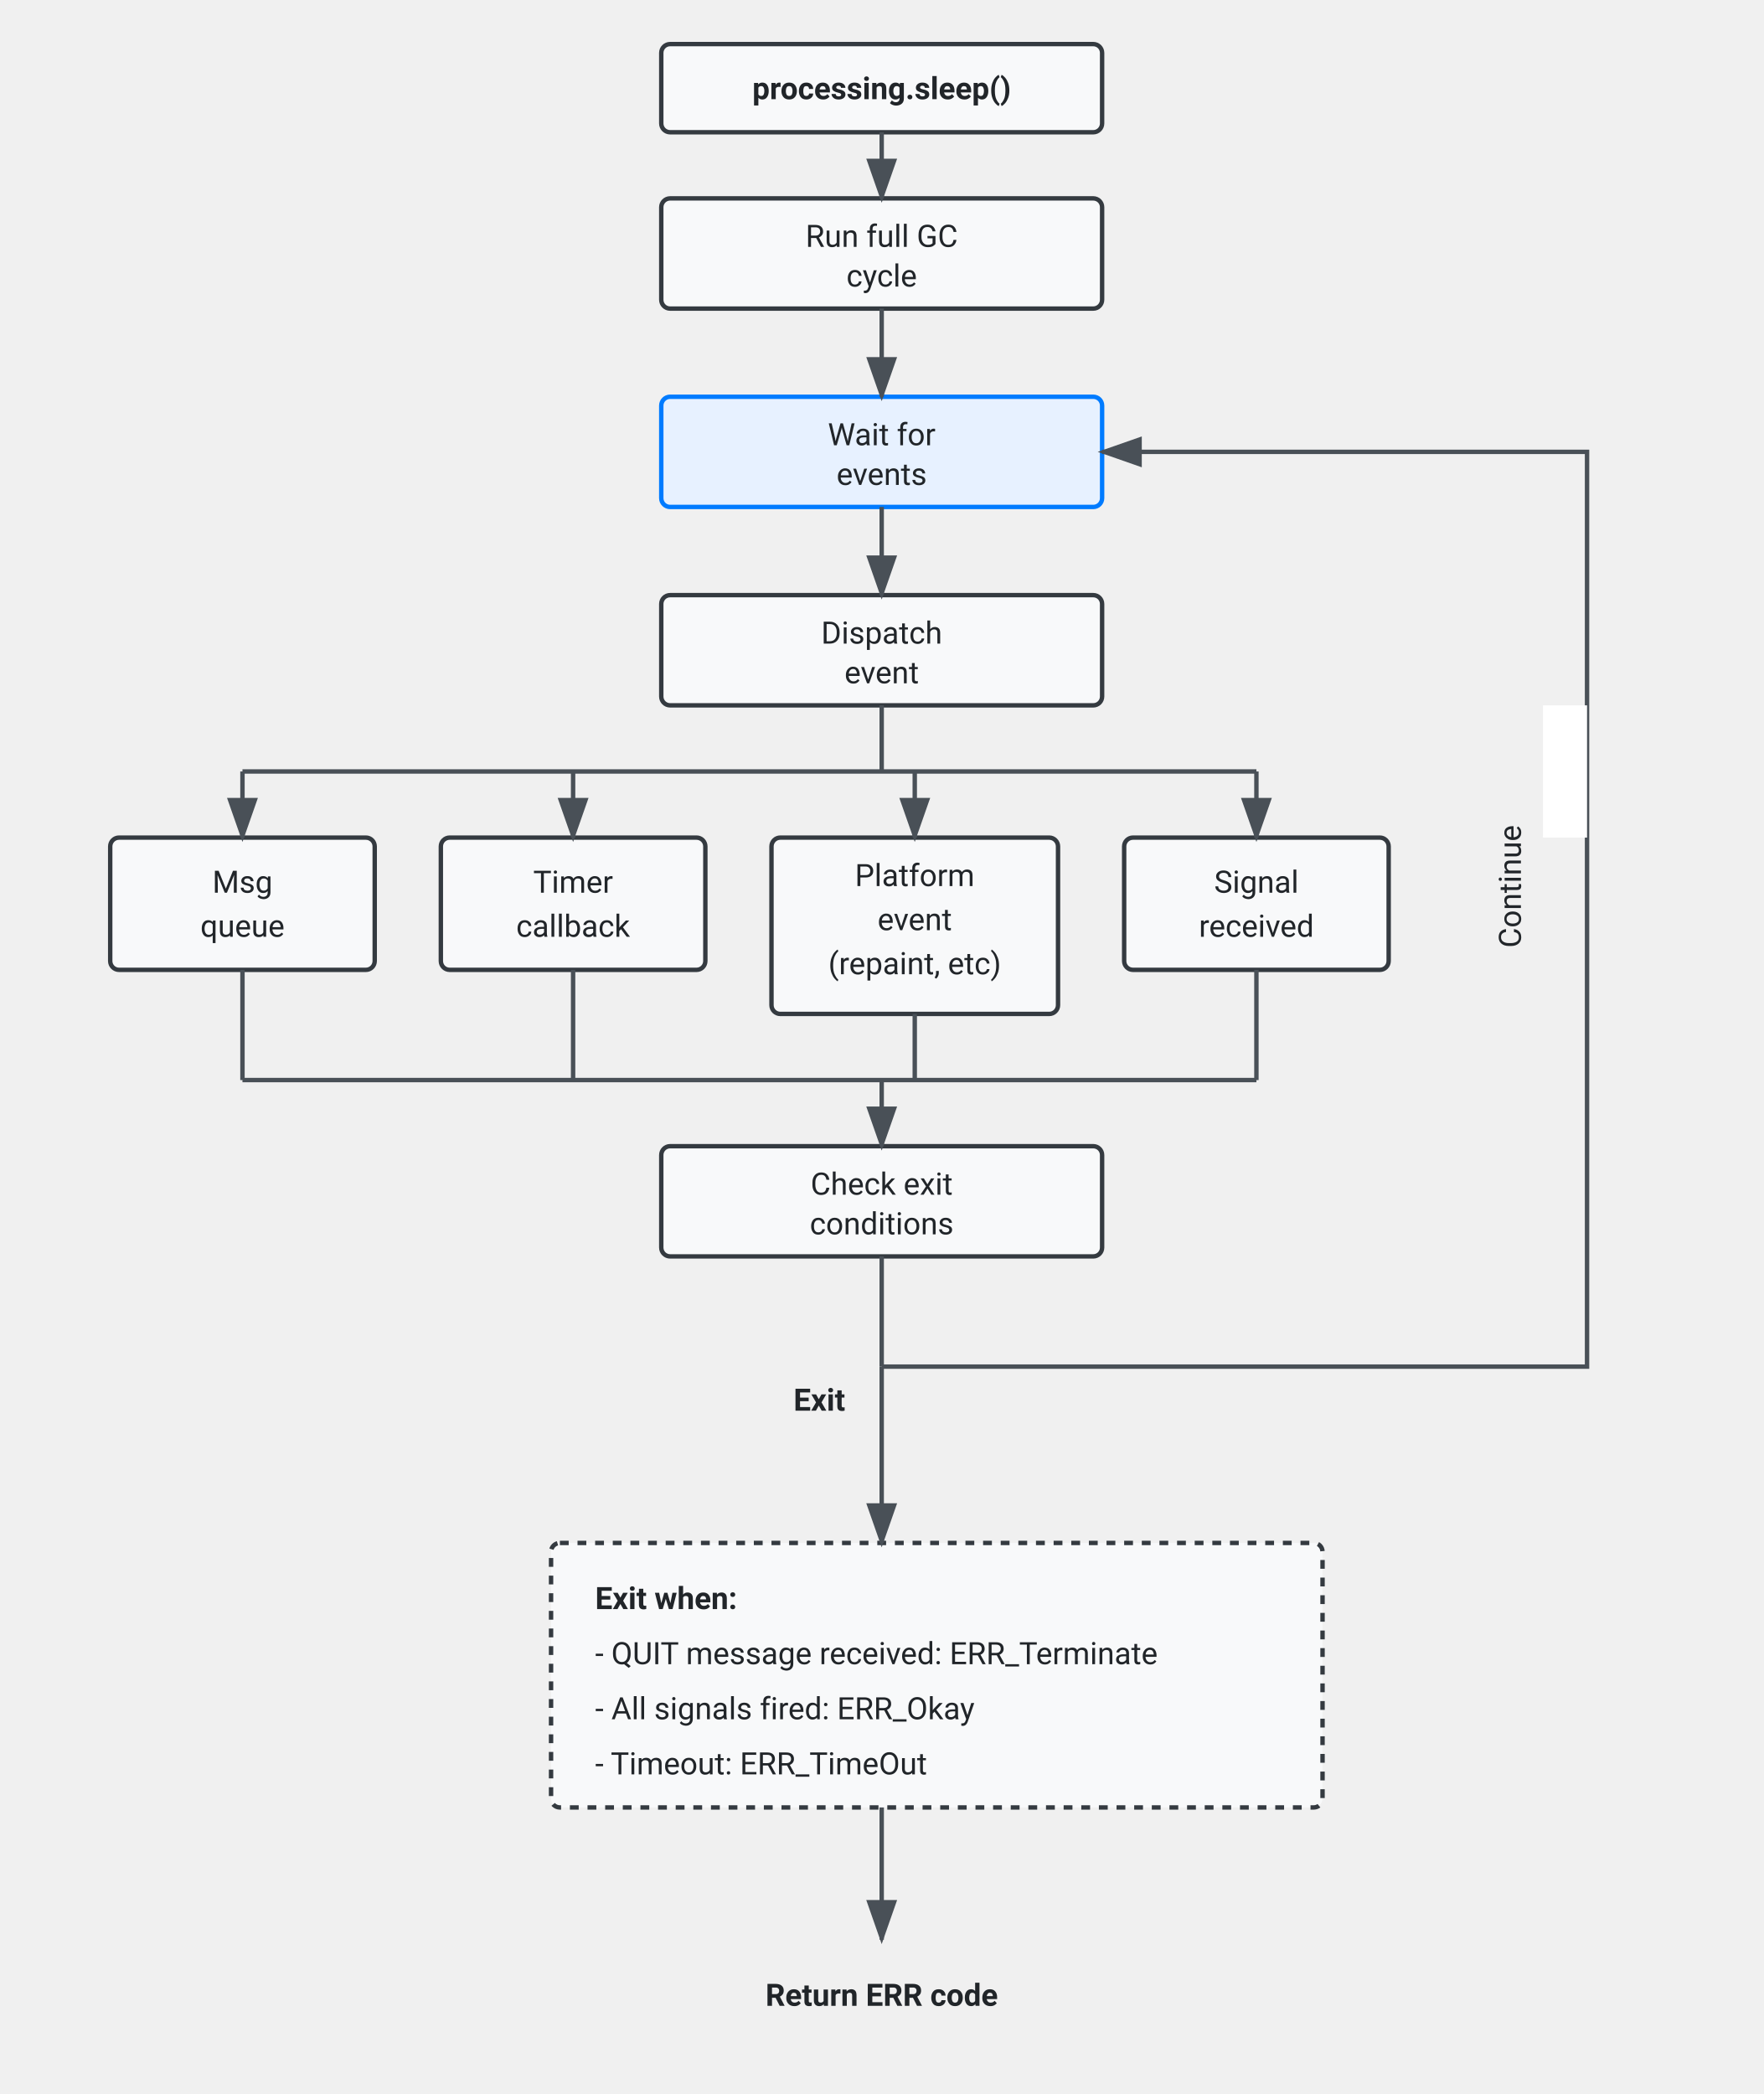
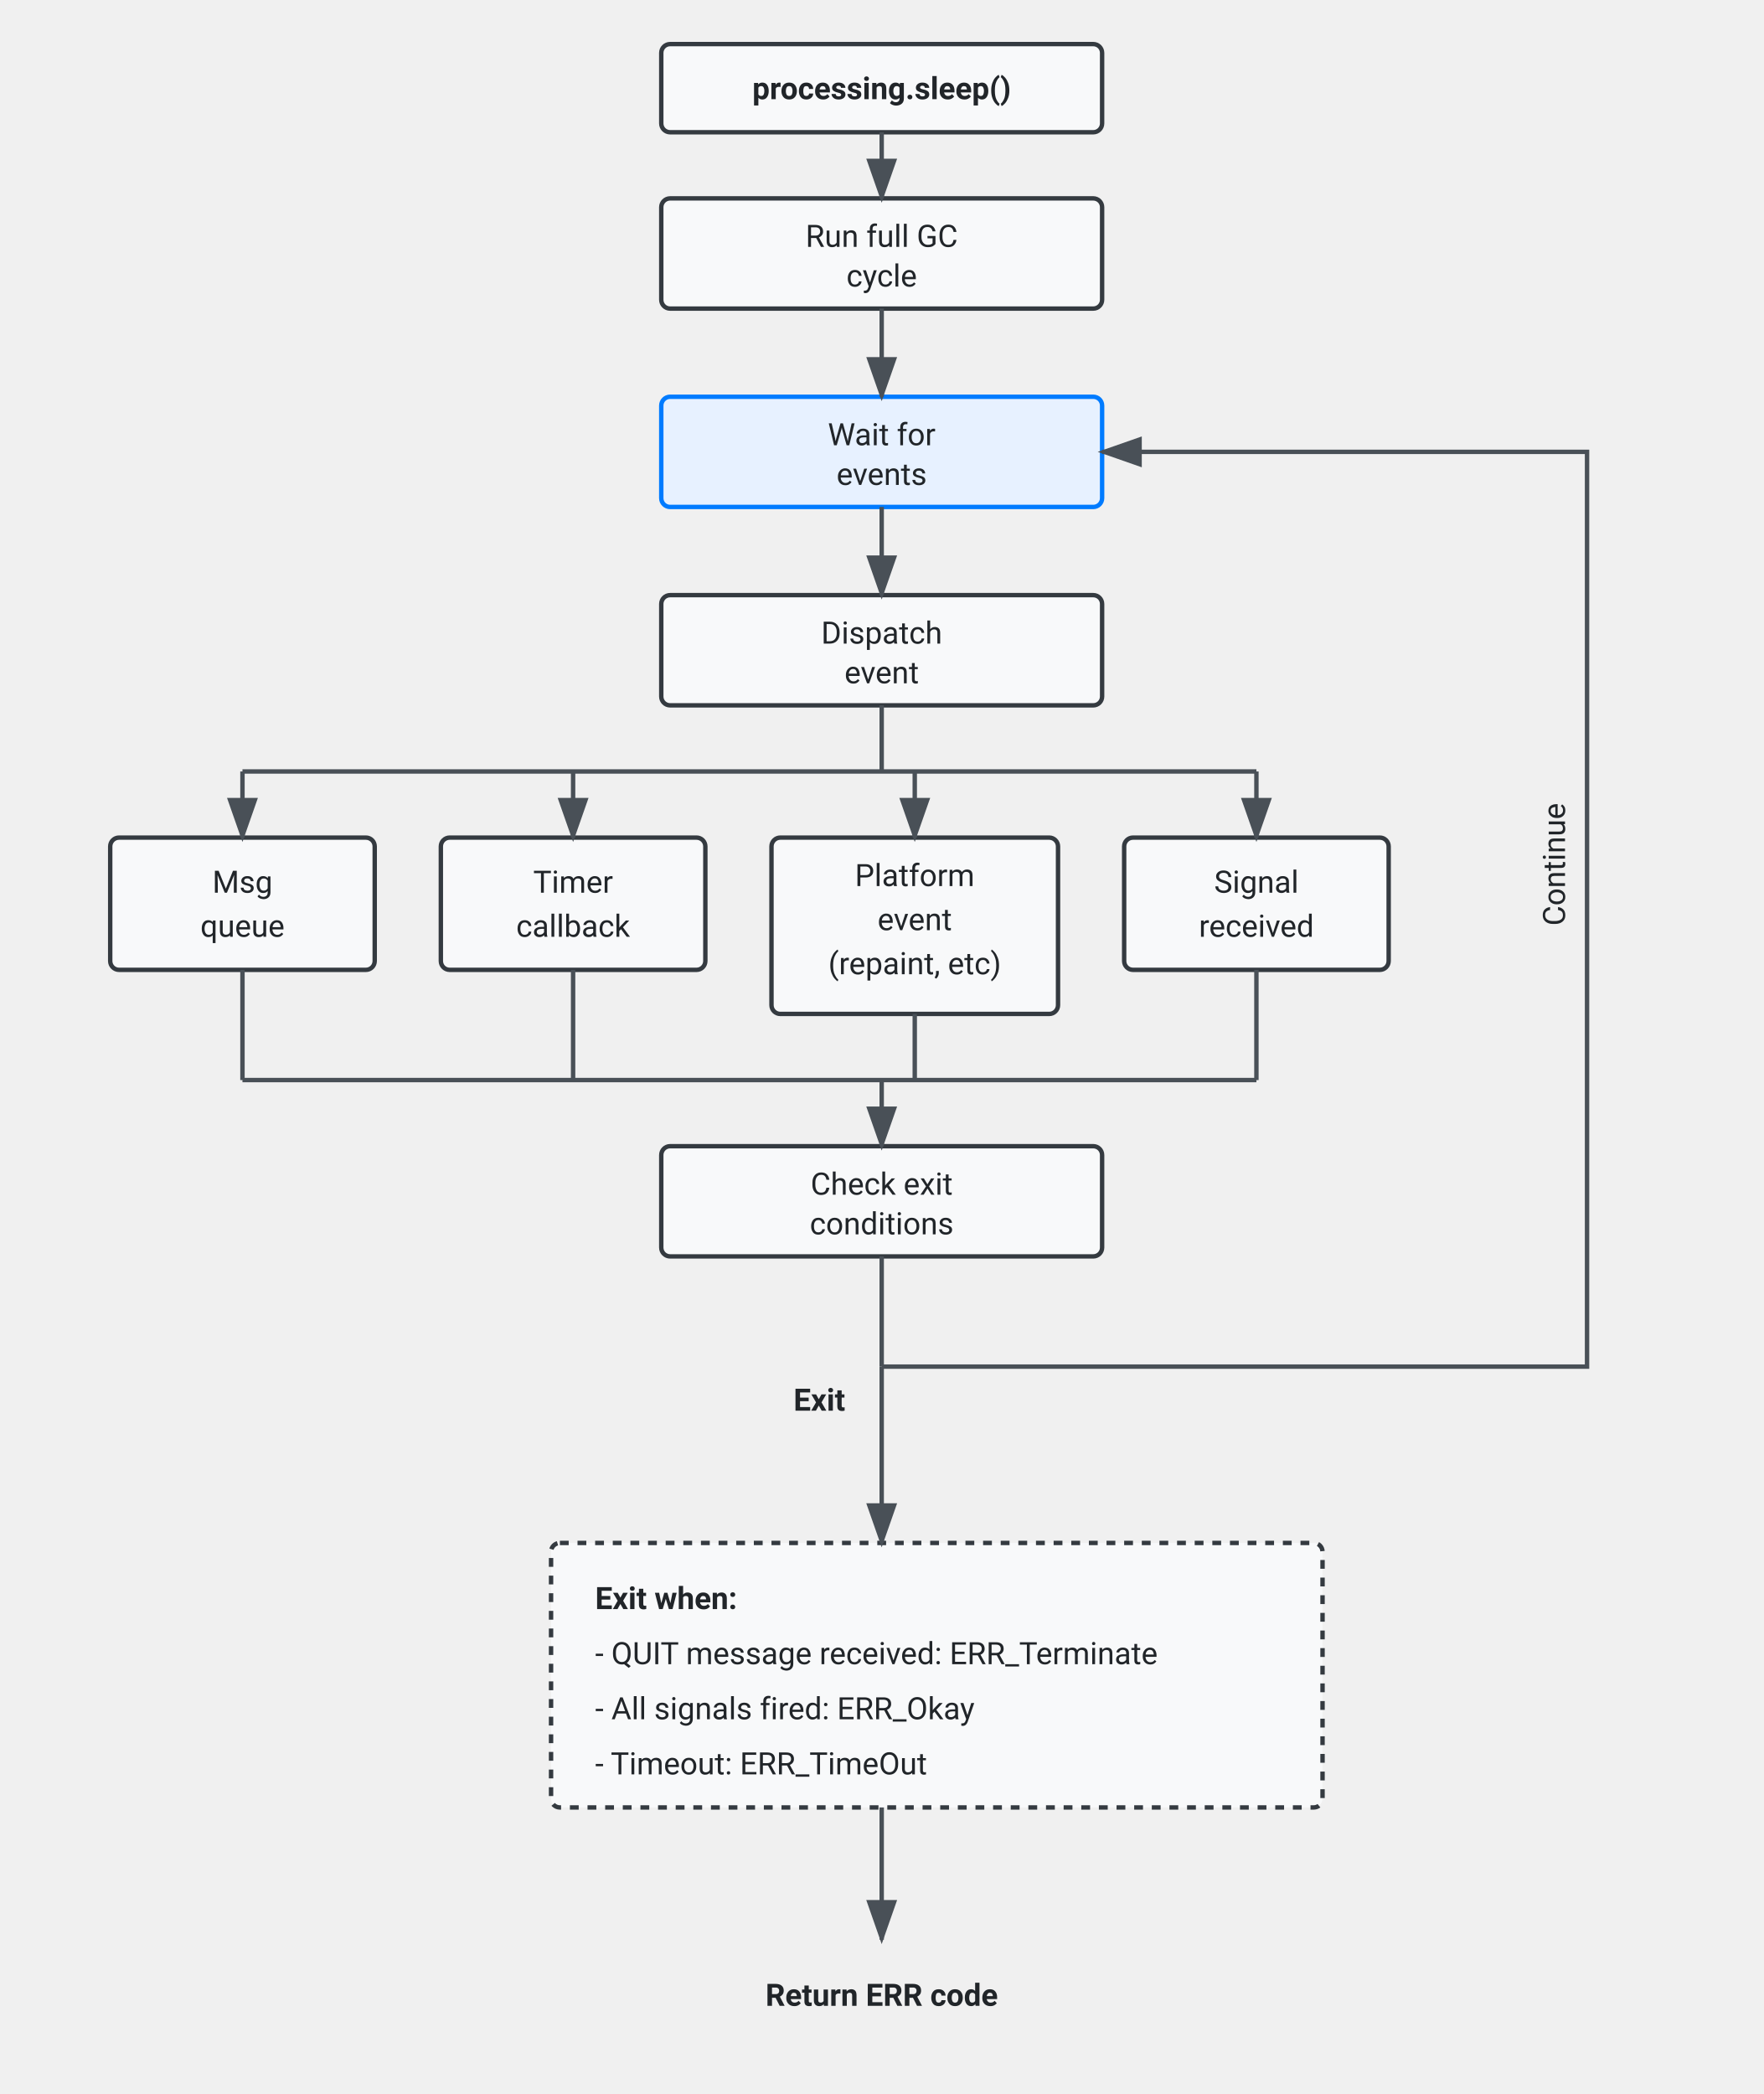
<svg xmlns="http://www.w3.org/2000/svg" viewBox="0 0 800 950">
  <style>
    .box { fill: #f8f9fa; stroke: #343a40; stroke-width: 2; rx: 4; }
    .highlight { fill: #e7f1ff; stroke: #007bff; stroke-width: 2; rx: 4; }
    .text { font-family: 'Segoe UI', Roboto, sans-serif; font-size: 14px; fill: #212529; }
    .text-bold { font-weight: bold; }
    .arrow { fill: none; stroke: #495057; stroke-width: 2; marker-end: url(#arrowhead); }
    .line { fill: none; stroke: #495057; stroke-width: 2; }
    .label-bg { fill: white; font-size: 12px; font-weight: bold; }
  </style>
  <defs>
    <marker id="arrowhead" markerWidth="10" markerHeight="7" refX="9" refY="3.5" orient="auto">
      <polygon points="0 0, 10 3.5, 0 7" fill="#495057" />
    </marker>
  </defs>
  <g transform="translate(300, 20)">
    <rect class="box" width="200" height="40" />
    <text x="100" y="25" text-anchor="middle" class="text text-bold">processing.sleep()</text>
  </g>
  <g transform="translate(300, 90)">
    <rect class="box" width="200" height="50" />
    <text x="100" y="22" text-anchor="middle" class="text">Run full GC</text>
    <text x="100" y="40" text-anchor="middle" class="text">cycle</text>
  </g>
  <g transform="translate(300, 180)">
    <rect class="highlight" width="200" height="50" id="wait-node" />
    <text x="100" y="22" text-anchor="middle" class="text">Wait for</text>
    <text x="100" y="40" text-anchor="middle" class="text">events</text>
  </g>
  <g transform="translate(300, 270)">
    <rect class="box" width="200" height="50" />
    <text x="100" y="22" text-anchor="middle" class="text">Dispatch</text>
    <text x="100" y="40" text-anchor="middle" class="text">event</text>
  </g>
  <g transform="translate(50, 380)">
    <rect class="box" width="120" height="60" />
    <text x="60" y="25" text-anchor="middle" class="text">Msg</text>
    <text x="60" y="45" text-anchor="middle" class="text">queue</text>
  </g>
  <g transform="translate(200, 380)">
    <rect class="box" width="120" height="60" />
    <text x="60" y="25" text-anchor="middle" class="text">Timer</text>
    <text x="60" y="45" text-anchor="middle" class="text">callback</text>
  </g>
  <g transform="translate(350, 380)">
    <rect class="box" width="130" height="80" />
    <text x="65" y="22" text-anchor="middle" class="text">Platform</text>
    <text x="65" y="42" text-anchor="middle" class="text">event</text>
    <text x="65" y="62" text-anchor="middle" class="text" font-size="11">(repaint, etc)</text>
  </g>
  <g transform="translate(510, 380)">
    <rect class="box" width="120" height="60" />
    <text x="60" y="25" text-anchor="middle" class="text">Signal</text>
    <text x="60" y="45" text-anchor="middle" class="text">received</text>
  </g>
  <g transform="translate(300, 520)">
    <rect class="box" width="200" height="50" />
    <text x="100" y="22" text-anchor="middle" class="text">Check exit</text>
    <text x="100" y="40" text-anchor="middle" class="text">conditions</text>
  </g>
  <g transform="translate(250, 700)">
    <rect class="box" width="350" height="120" stroke-dasharray="4" />
    <text x="20" y="30" class="text text-bold">Exit when:</text>
    <text x="20" y="55" class="text">- QUIT message received: ERR_Terminate</text>
    <text x="20" y="80" class="text">- All signals fired: ERR_Okay</text>
    <text x="20" y="105" class="text">- Timeout: ERR_TimeOut</text>
  </g>
  <path class="arrow" d="M400,60 L400,90" />
  <path class="arrow" d="M400,140 L400,180" />
  <path class="arrow" d="M400,230 L400,270" />
  <path class="line" d="M400,320 L400,350" />
  <path class="line" d="M110,350 L570,350" />
  <path class="arrow" d="M110,350 L110,380" />
  <path class="arrow" d="M260,350 L260,380" />
  <path class="arrow" d="M415,350 L415,380" />
  <path class="arrow" d="M570,350 L570,380" />
  <path class="line" d="M110,440 L110,490" />
  <path class="line" d="M260,440 L260,490" />
  <path class="line" d="M415,460 L415,490" />
  <path class="line" d="M570,440 L570,490" />
  <path class="line" d="M110,490 L570,490" />
  <path class="arrow" d="M400,490 L400,520" />
  <path class="line" d="M400,570 L400,620" />
  <path class="arrow" d="M400,620 L720,620 L720,205 L500,205" />
-   <rect x="700" y="380" width="60" height="20" class="label-bg" transform="rotate(-90 700 380)" />
-   <text x="690" y="430" class="text" transform="rotate(-90 690 430)" fill="#007bff">Continue</text>
+   <text x="710" y="420" class="text" transform="rotate(-90 710 420)" fill="#007bff">Continue</text>
  <path class="arrow" d="M400,620 L400,700" />
  <text x="360" y="640" class="text" fill="#dc3545" font-weight="bold">Exit</text>
  <path class="arrow" d="M400,820 L400,880" />
  <text x="400" y="910" text-anchor="middle" class="text text-bold">Return ERR code</text>
</svg>
